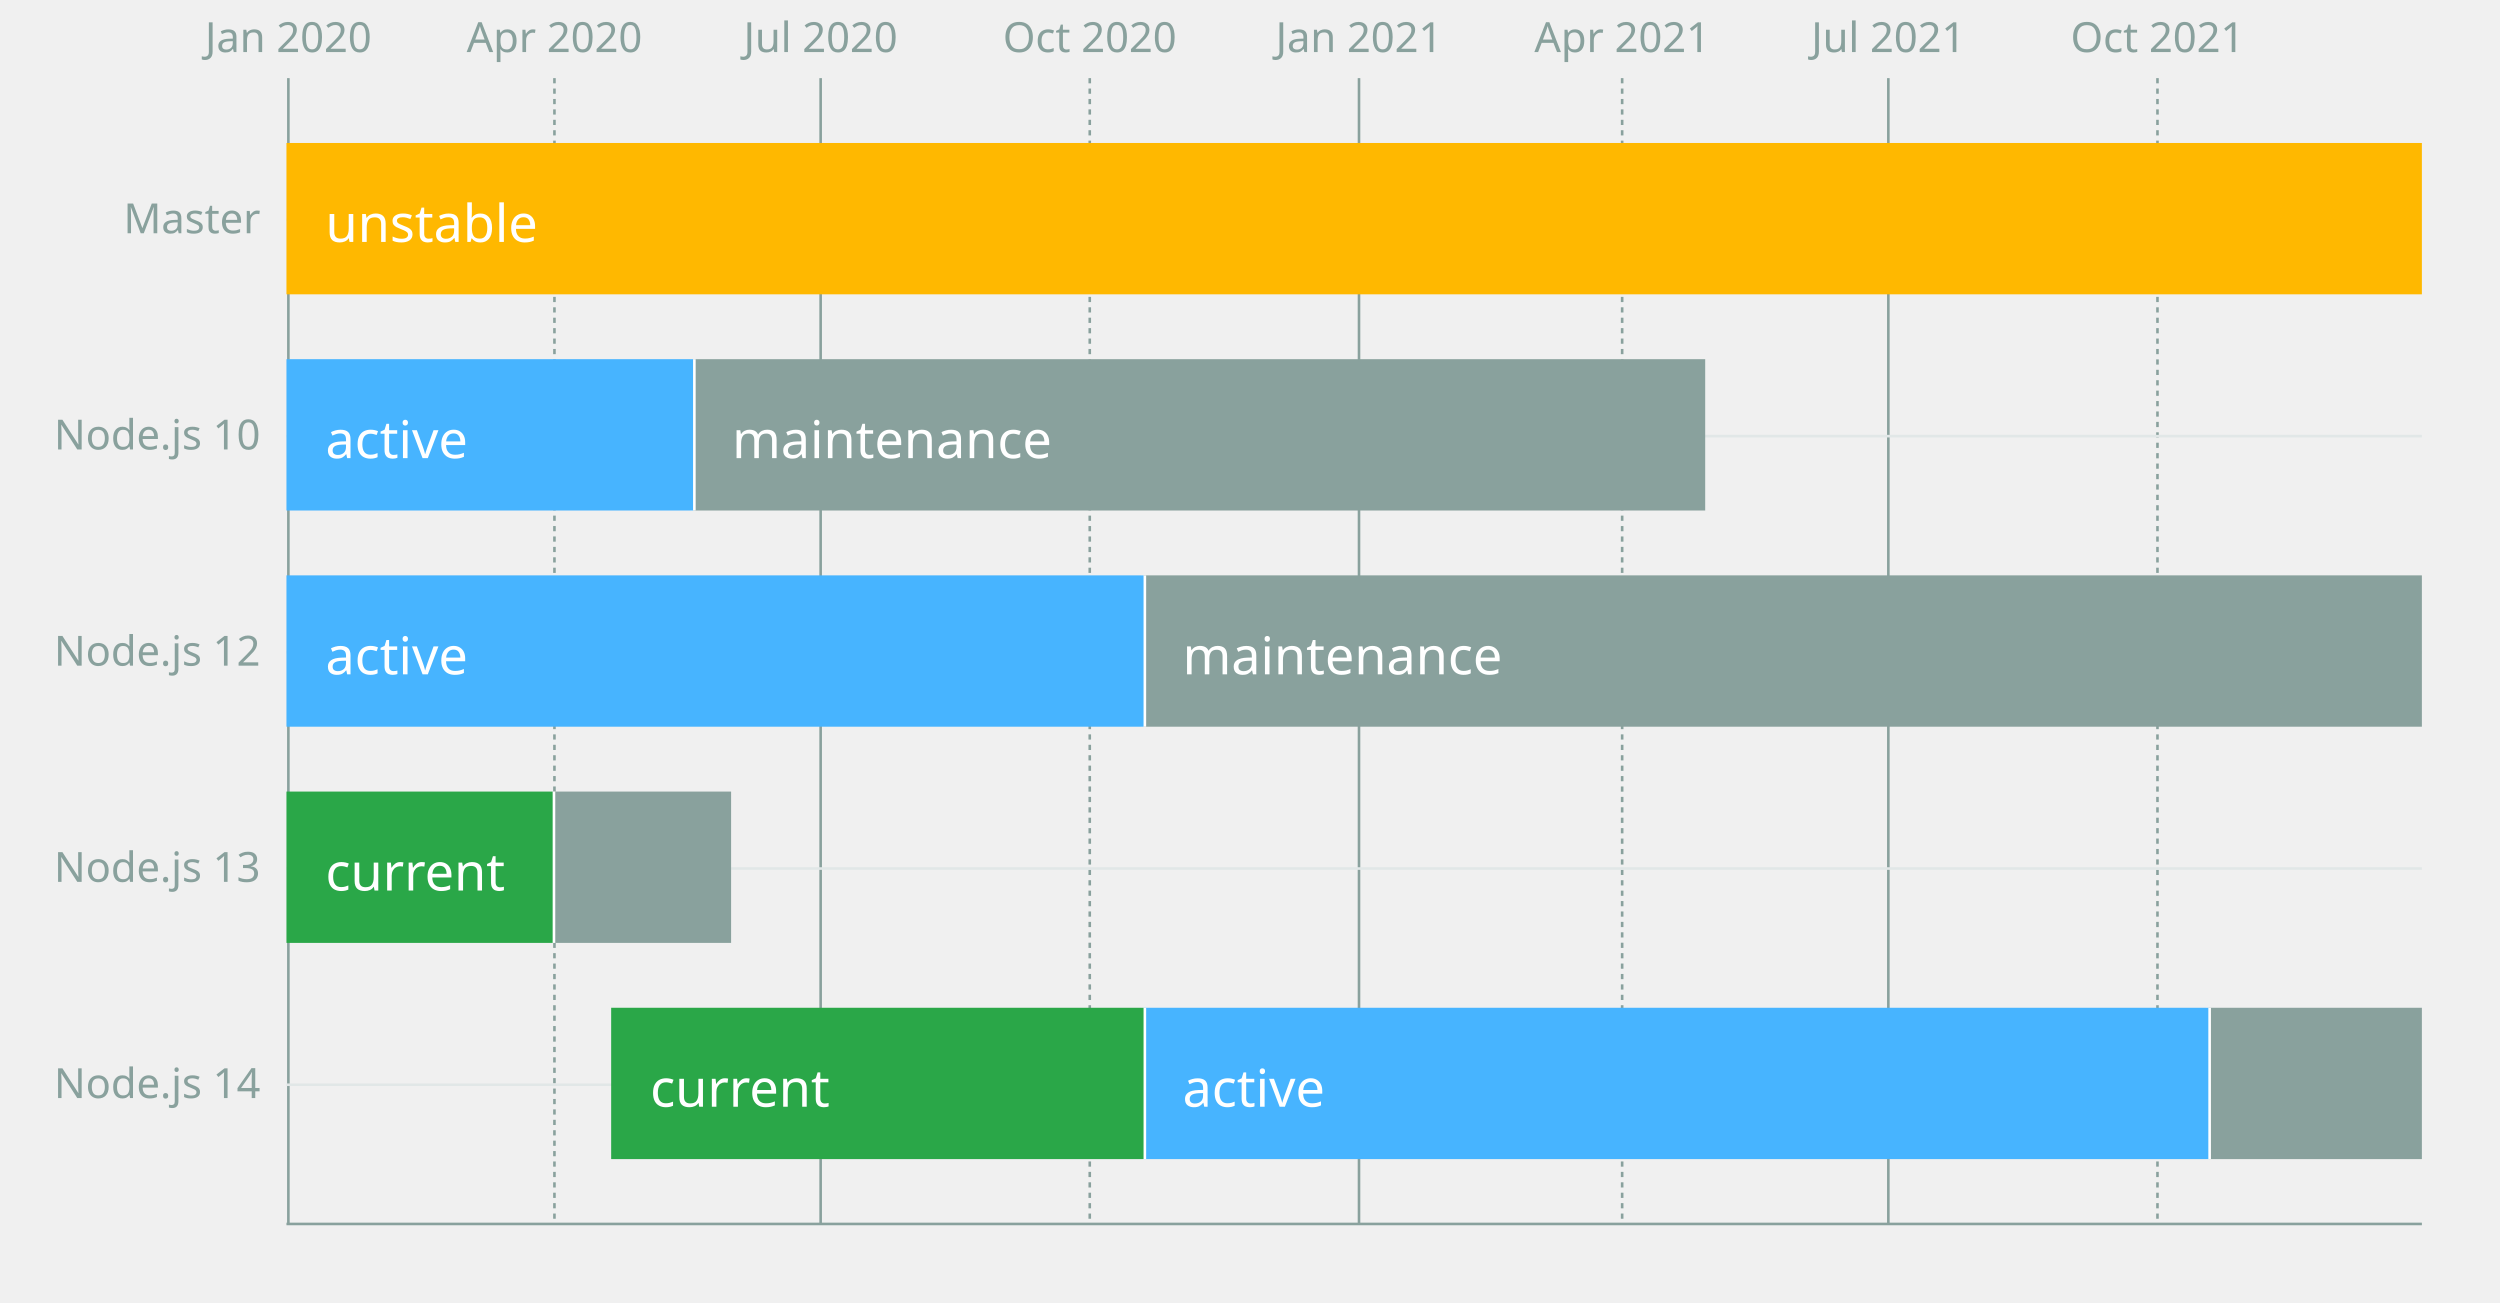
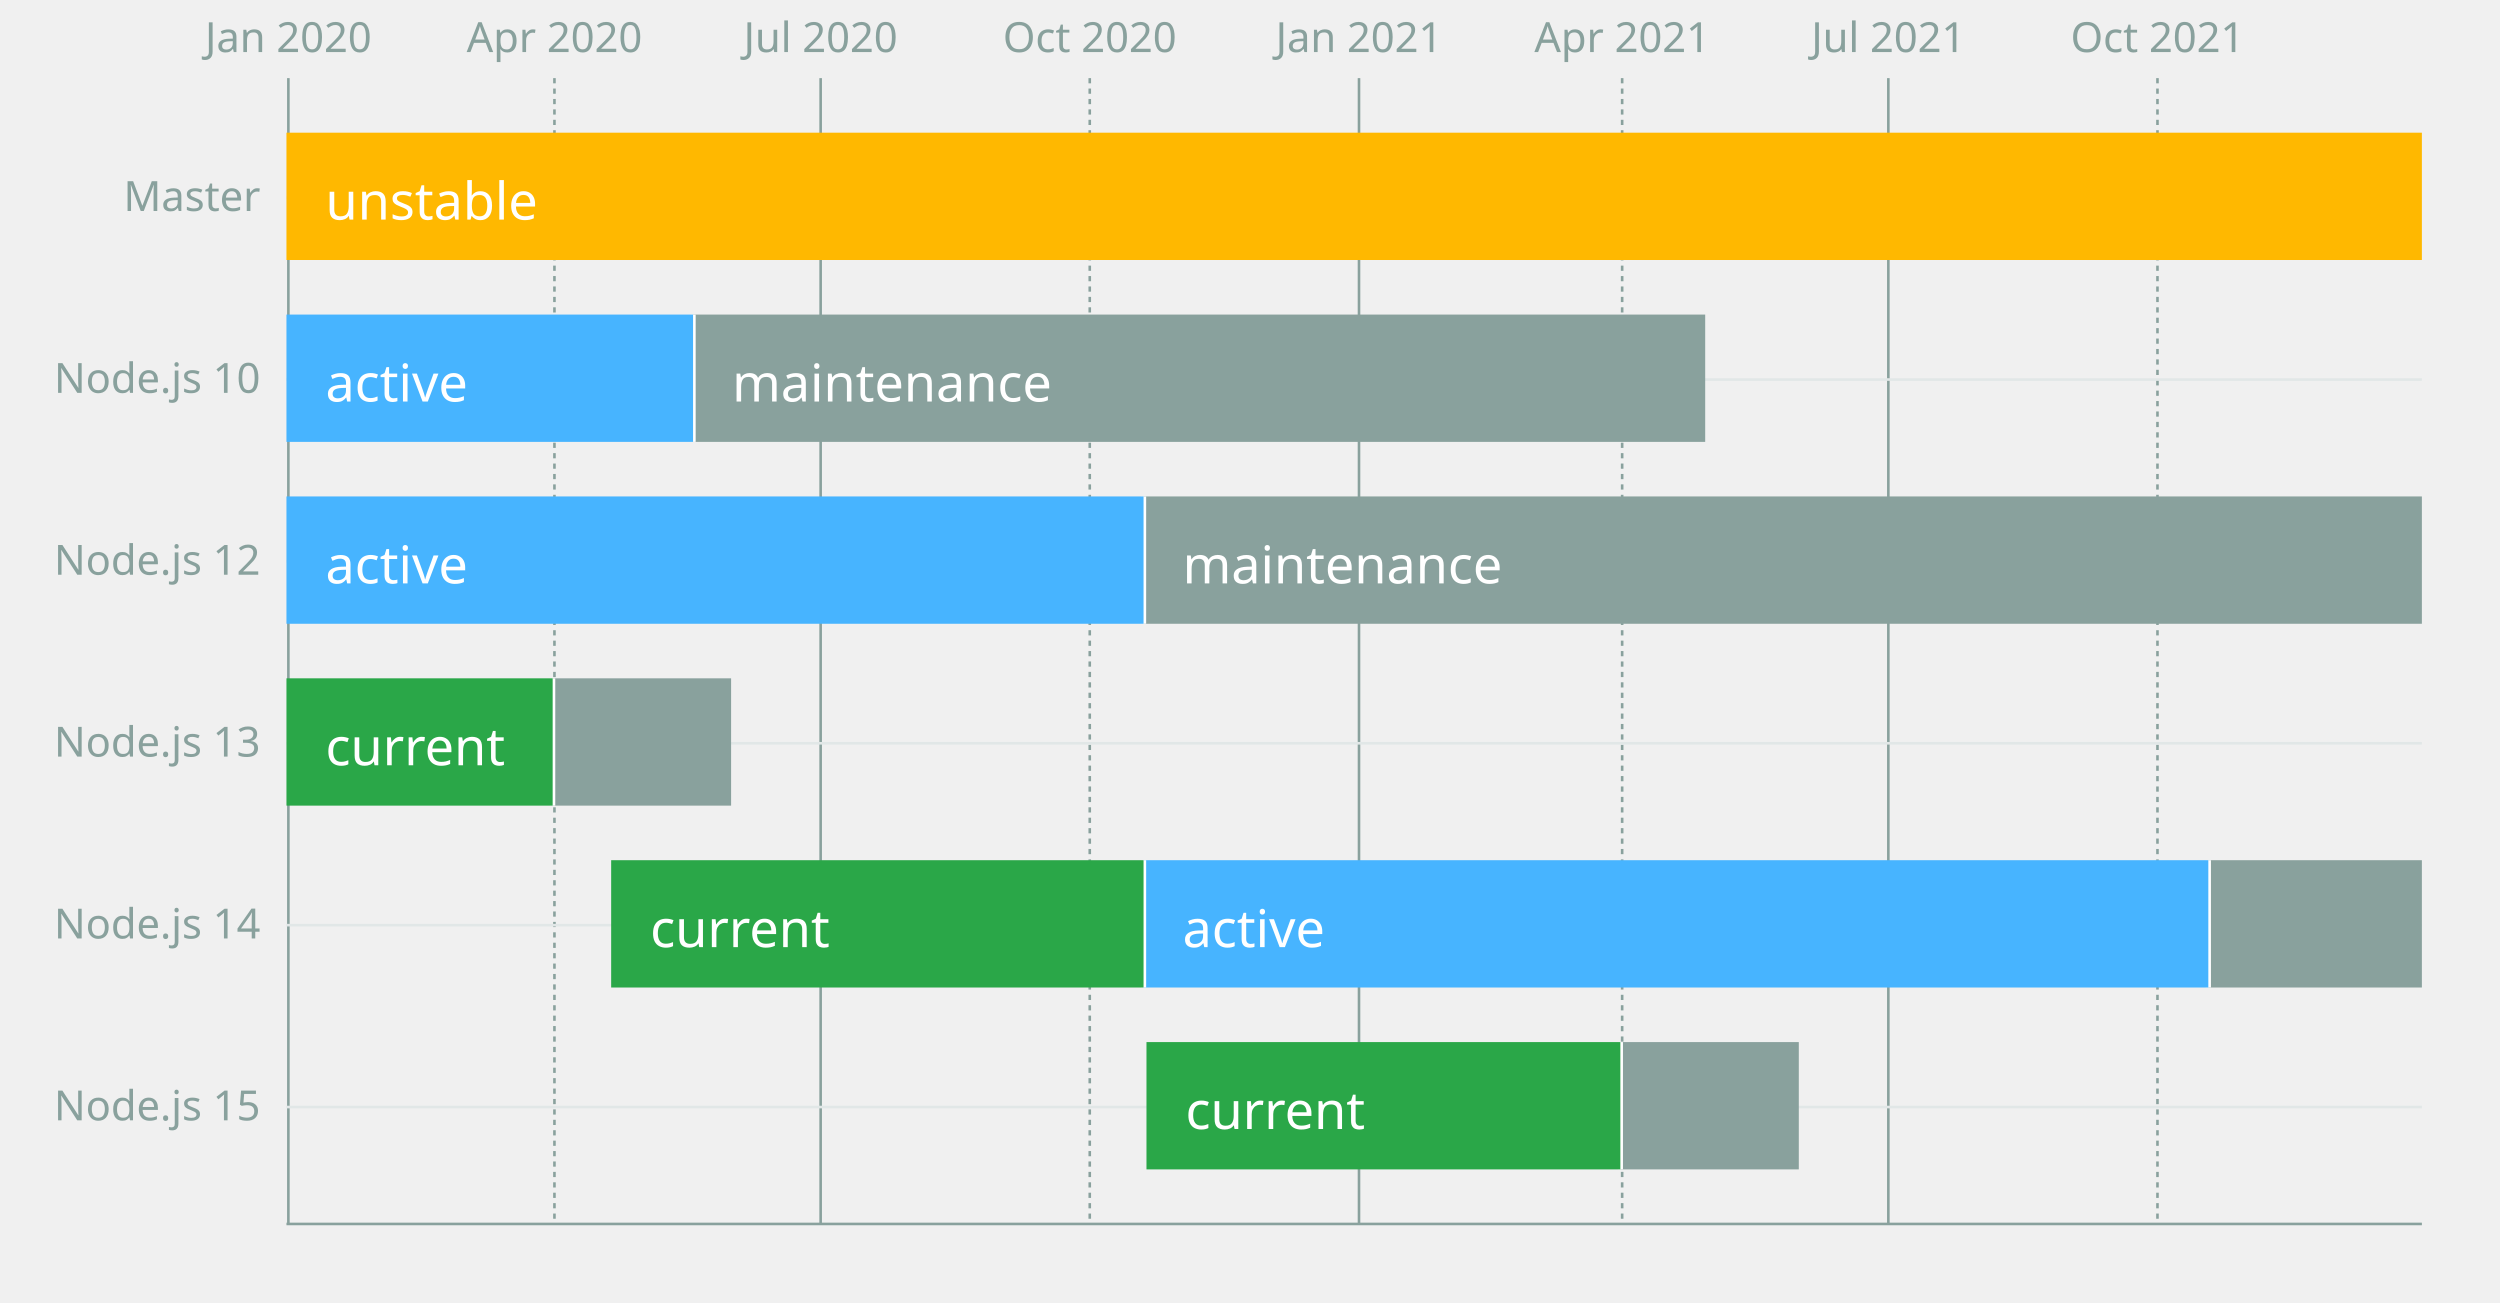
<svg xmlns="http://www.w3.org/2000/svg" width="960" height="500">
  <defs>
    <style>.current{fill:#2aa748}.active{fill:#47b4ff}.maintenance,.tick text{fill:#89a19d}.unstable{fill:#ffb800}.bar-join,.label{fill:#fff}.bar-join.current{display:none}.tick text{font:16px sans-serif}.axis--y .tick text{text-anchor:end}.label{font:20px sans-serif;font-weight:100;text-anchor:start;dominant-baseline:middle;text-transform:uppercase}</style>
  </defs>
  <g id="bar-container">
    <g class="axis axis--x" fill="none" font-size="10" font-family="sans-serif" text-anchor="middle">
      <g class="tick">
        <path stroke="#89a19d" d="M.5 0v440" transform="translate(110.234 30)" />
        <text fill="#000" x=".5" dy="-10" transform="translate(110.234 30)">Jan 2020</text>
      </g>
      <g class="tick">
        <path stroke="#89a19d" stroke-dasharray="2,2" d="M.5 0v440" transform="translate(212.406 30)" />
        <text fill="#000" x=".5" dy="-10" transform="translate(212.406 30)">Apr 2020</text>
      </g>
      <g class="tick">
        <path stroke="#89a19d" d="M.5 0v440" transform="translate(314.626 30)" />
        <text fill="#000" x=".5" dy="-10" transform="translate(314.626 30)">Jul 2020</text>
      </g>
      <g class="tick">
        <path stroke="#89a19d" stroke-dasharray="2,2" d="M.5 0v440" transform="translate(417.968 30)" />
        <text fill="#000" x=".5" dy="-10" transform="translate(417.968 30)">Oct 2020</text>
      </g>
      <g class="tick">
        <path stroke="#89a19d" d="M.5 0v440" transform="translate(521.357 30)" />
        <text fill="#000" x=".5" dy="-10" transform="translate(521.357 30)">Jan 2021</text>
      </g>
      <g class="tick">
        <path stroke="#89a19d" stroke-dasharray="2,2" d="M.5 0v440" transform="translate(622.406 30)" />
        <text fill="#000" x=".5" dy="-10" transform="translate(622.406 30)">Apr 2021</text>
      </g>
      <g class="tick">
        <path stroke="#89a19d" d="M.5 0v440" transform="translate(724.626 30)" />
        <text fill="#000" x=".5" dy="-10" transform="translate(724.626 30)">Jul 2021</text>
      </g>
      <g class="tick">
        <path stroke="#89a19d" stroke-dasharray="2,2" d="M.5 0v440" transform="translate(827.968 30)" />
        <text fill="#000" x=".5" dy="-10" transform="translate(827.968 30)">Oct 2021</text>
      </g>
    </g>
    <g class="axis axis--y" fill="none" font-size="10" font-family="sans-serif">
      <g class="tick">
-         <path stroke="#e1e7e7" d="M0 .5h820" transform="translate(110 83.962)" />
-         <text fill="#000" y=".5" dy=".32em" dx="-10" transform="translate(110 83.962)">Master</text>
+         <path stroke="#e1e7e7" d="M0 .5h820" transform="translate(110 75.397)" />
+         <text fill="#000" y=".5" dy=".32em" dx="-10" transform="translate(110 75.397)">Master</text>
      </g>
      <g class="tick">
-         <path stroke="#e1e7e7" d="M0 .5h820" transform="translate(110 166.981)" />
-         <text fill="#000" y=".5" dy=".32em" dx="-10" transform="translate(110 166.981)">Node.js 10</text>
+         <path stroke="#e1e7e7" d="M0 .5h820" transform="translate(110 145.238)" />
+         <text fill="#000" y=".5" dy=".32em" dx="-10" transform="translate(110 145.238)">Node.js 10</text>
      </g>
      <g class="tick">
-         <path stroke="#e1e7e7" d="M0 .5h820" transform="translate(110 250)" />
-         <text fill="#000" y=".5" dy=".32em" dx="-10" transform="translate(110 250)">Node.js 12</text>
+         <path stroke="#e1e7e7" d="M0 .5h820" transform="translate(110 215.08)" />
+         <text fill="#000" y=".5" dy=".32em" dx="-10" transform="translate(110 215.08)">Node.js 12</text>
      </g>
      <g class="tick">
-         <path stroke="#e1e7e7" d="M0 .5h820" transform="translate(110 333.019)" />
-         <text fill="#000" y=".5" dy=".32em" dx="-10" transform="translate(110 333.019)">Node.js 13</text>
+         <path stroke="#e1e7e7" d="M0 .5h820" transform="translate(110 284.92)" />
+         <text fill="#000" y=".5" dy=".32em" dx="-10" transform="translate(110 284.92)">Node.js 13</text>
      </g>
      <g class="tick">
-         <path stroke="#e1e7e7" d="M0 .5h820" transform="translate(110 416.038)" />
-         <text fill="#000" y=".5" dy=".32em" dx="-10" transform="translate(110 416.038)">Node.js 14</text>
+         <path stroke="#e1e7e7" d="M0 .5h820" transform="translate(110 354.762)" />
+         <text fill="#000" y=".5" dy=".32em" dx="-10" transform="translate(110 354.762)">Node.js 14</text>
+       </g>
+       <g class="tick">
+         <path stroke="#e1e7e7" d="M0 .5h820" transform="translate(110 424.603)" />
+         <text fill="#000" y=".5" dy=".32em" dx="-10" transform="translate(110 424.603)">Node.js 15</text>
      </g>
      <path stroke="#89a19d" d="M0 440h820" transform="translate(110 30)" />
    </g>
-     <path class="bar unstable" d="M0 24.906h820v58.113H0z" transform="translate(110 30)" />
-     <text class="label" x="15" y="55.962" transform="translate(110 30)">unstable</text>
-     <path class="bar maintenance" d="M156.137 107.925h388.658v58.113H156.137z" transform="translate(110 30)" />
-     <path class="bar-join maintenance" d="M155.137 107.925h2v58.113h-2z" transform="translate(110 30)" />
-     <text class="label" x="171.137" y="138.981" transform="translate(110 30)">maintenance</text>
-     <path class="bar active" d="M0 107.925h156.137v58.113H0z" transform="translate(110 30)" />
-     <text class="label" x="15" y="138.981" transform="translate(110 30)">active</text>
-     <path class="bar maintenance" d="M329.123 190.943H820v58.113H329.123z" transform="translate(110 30)" />
-     <path class="bar-join maintenance" d="M328.123 190.943h2v58.113h-2z" transform="translate(110 30)" />
-     <text class="label" x="344.123" y="222" transform="translate(110 30)">maintenance</text>
+     <path class="bar unstable" d="M0 20.952h820v48.889H0z" transform="translate(110 30)" />
+     <text class="label" x="15" y="47.397" transform="translate(110 30)">unstable</text>
+     <path class="bar maintenance" d="M156.137 90.794h388.658v48.889H156.137z" transform="translate(110 30)" />
+     <path class="bar-join maintenance" d="M155.137 90.794h2v48.889h-2z" transform="translate(110 30)" />
+     <text class="label" x="171.137" y="117.238" transform="translate(110 30)">maintenance</text>
+     <path class="bar active" d="M0 90.794h156.137v48.889H0z" transform="translate(110 30)" />
+     <text class="label" x="15" y="117.238" transform="translate(110 30)">active</text>
+     <path class="bar maintenance" d="M329.123 160.635H820v48.889H329.123z" transform="translate(110 30)" />
+     <path class="bar-join maintenance" d="M328.123 160.635h2v48.889h-2z" transform="translate(110 30)" />
+     <text class="label" x="344.123" y="187.079" transform="translate(110 30)">maintenance</text>
+     <path class="bar active" d="M0 160.635h329.123v48.889H0z" transform="translate(110 30)" />
+     <text class="label" x="15" y="187.079" transform="translate(110 30)">active</text>
    <g>
-       <path class="bar active" d="M0 190.943h329.123v58.113H0z" transform="translate(110 30)" />
-       <text class="label" x="15" y="222" transform="translate(110 30)">active</text>
+       <path class="bar maintenance" d="M102.219 230.476h68.521v48.889h-68.521z" transform="translate(110 30)" />
+       <path class="bar-join maintenance" d="M101.219 230.476h2v48.889h-2z" transform="translate(110 30)" />
    </g>
    <g>
-       <path class="bar maintenance" d="M102.219 273.962h68.521v58.113h-68.521z" transform="translate(110 30)" />
-       <path class="bar-join maintenance" d="M101.219 273.962h2v58.113h-2z" transform="translate(110 30)" />
+       <path class="bar current" d="M0 230.476h102.219v48.889H0z" transform="translate(110 30)" />
+       <text class="label" x="15" y="256.921" transform="translate(110 30)">current</text>
    </g>
    <g>
-       <path class="bar current" d="M0 273.962h102.219v58.113H0z" transform="translate(110 30)" />
-       <text class="label" x="15" y="305.019" transform="translate(110 30)">current</text>
+       <path class="bar maintenance" d="M738 300.317h82v48.889h-82z" transform="translate(110 30)" />
+       <path class="bar-join maintenance" d="M737 300.317h2v48.889h-2z" transform="translate(110 30)" />
    </g>
    <g>
-       <path class="bar maintenance" d="M738 356.981h82v58.113h-82z" transform="translate(110 30)" />
-       <path class="bar-join maintenance" d="M737 356.981h2v58.113h-2z" transform="translate(110 30)" />
+       <path class="bar active" d="M329.123 300.317H738v48.889H329.123z" transform="translate(110 30)" />
+       <path class="bar-join active" d="M328.123 300.317h2v48.889h-2z" transform="translate(110 30)" />
+       <text class="label" x="344.123" y="326.762" transform="translate(110 30)">active</text>
    </g>
    <g>
-       <path class="bar active" d="M329.123 356.981H738v58.113H329.123z" transform="translate(110 30)" />
-       <path class="bar-join active" d="M328.123 356.981h2v58.113h-2z" transform="translate(110 30)" />
-       <text class="label" x="344.123" y="388.038" transform="translate(110 30)">active</text>
+       <path class="bar current" d="M124.685 300.317h204.438v48.889H124.685z" transform="translate(110 30)" />
+       <text class="label" x="139.685" y="326.762" transform="translate(110 30)">current</text>
    </g>
    <g>
-       <path class="bar current" d="M124.685 356.981h204.438v58.113H124.685z" transform="translate(110 30)" />
-       <text class="label" x="139.685" y="388.038" transform="translate(110 30)">current</text>
+       <path class="bar maintenance" d="M512.219 370.159h68.521v48.889h-68.521z" transform="translate(110 30)" />
+       <path class="bar-join maintenance" d="M511.219 370.159h2v48.889h-2z" transform="translate(110 30)" />
+     </g>
+     <g>
+       <path class="bar current" d="M330.247 370.159H512.22v48.889H330.247z" transform="translate(110 30)" />
+       <text class="label" x="345.247" y="396.603" transform="translate(110 30)">current</text>
    </g>
  </g>
</svg>
